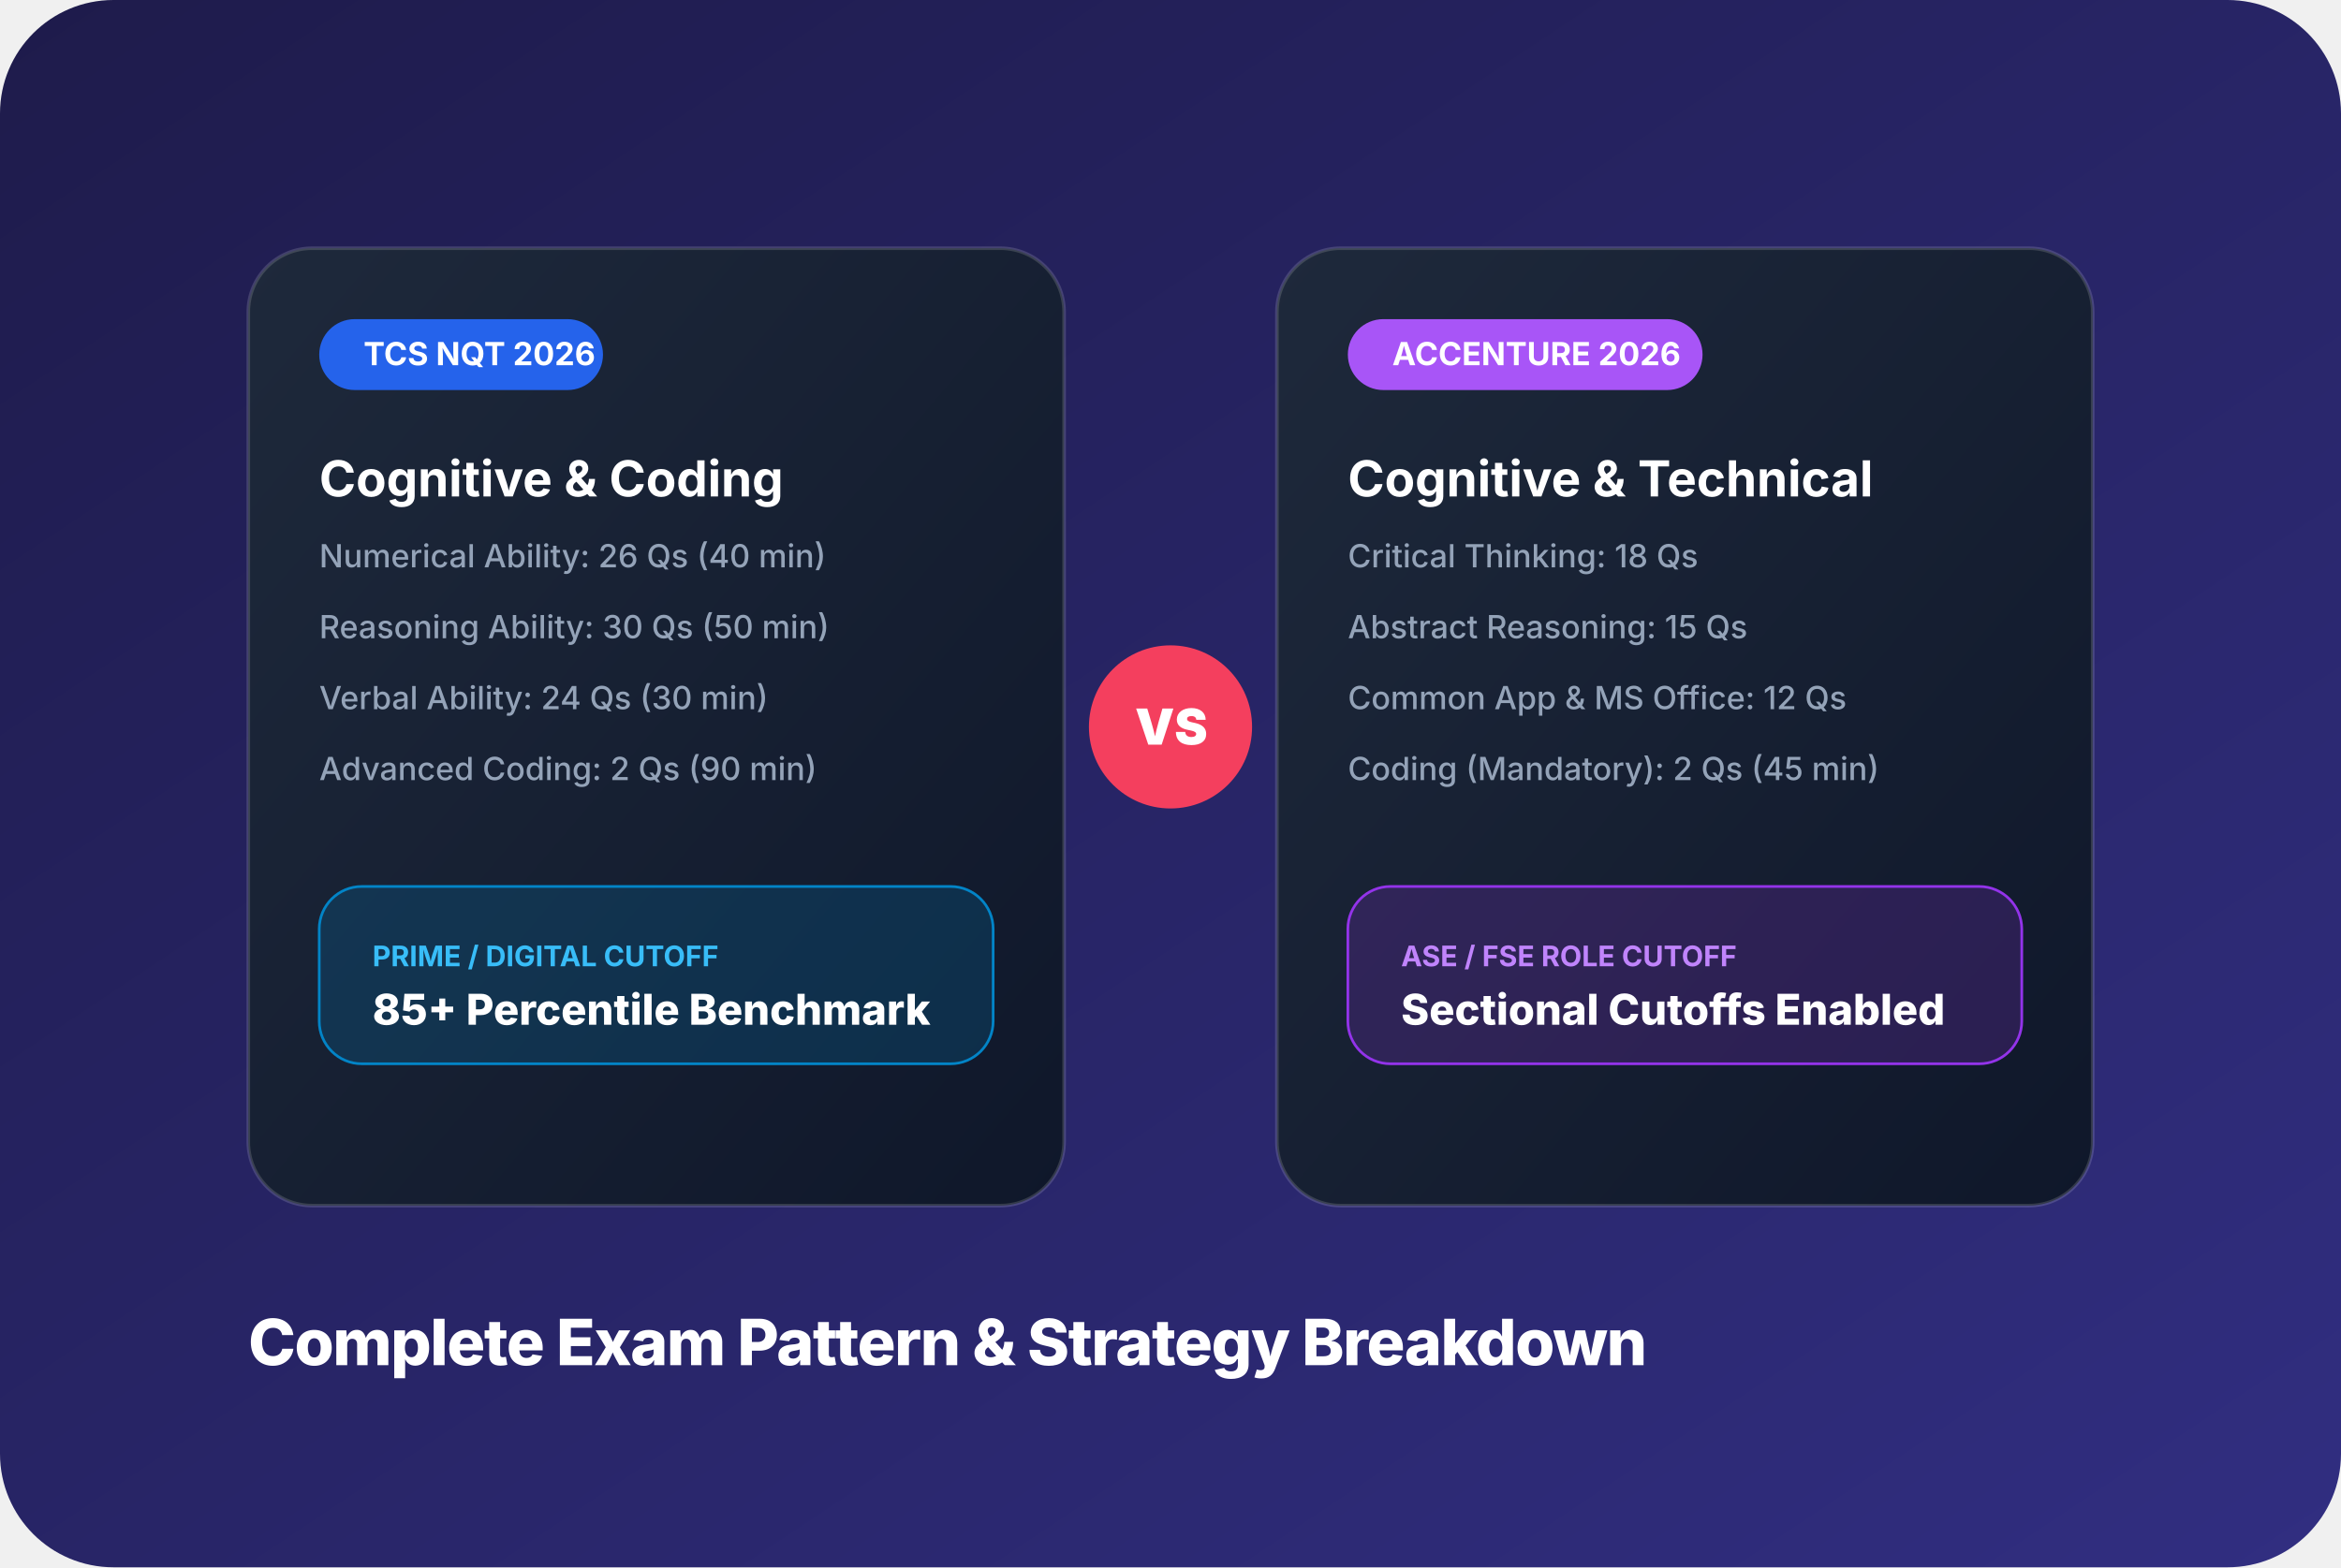
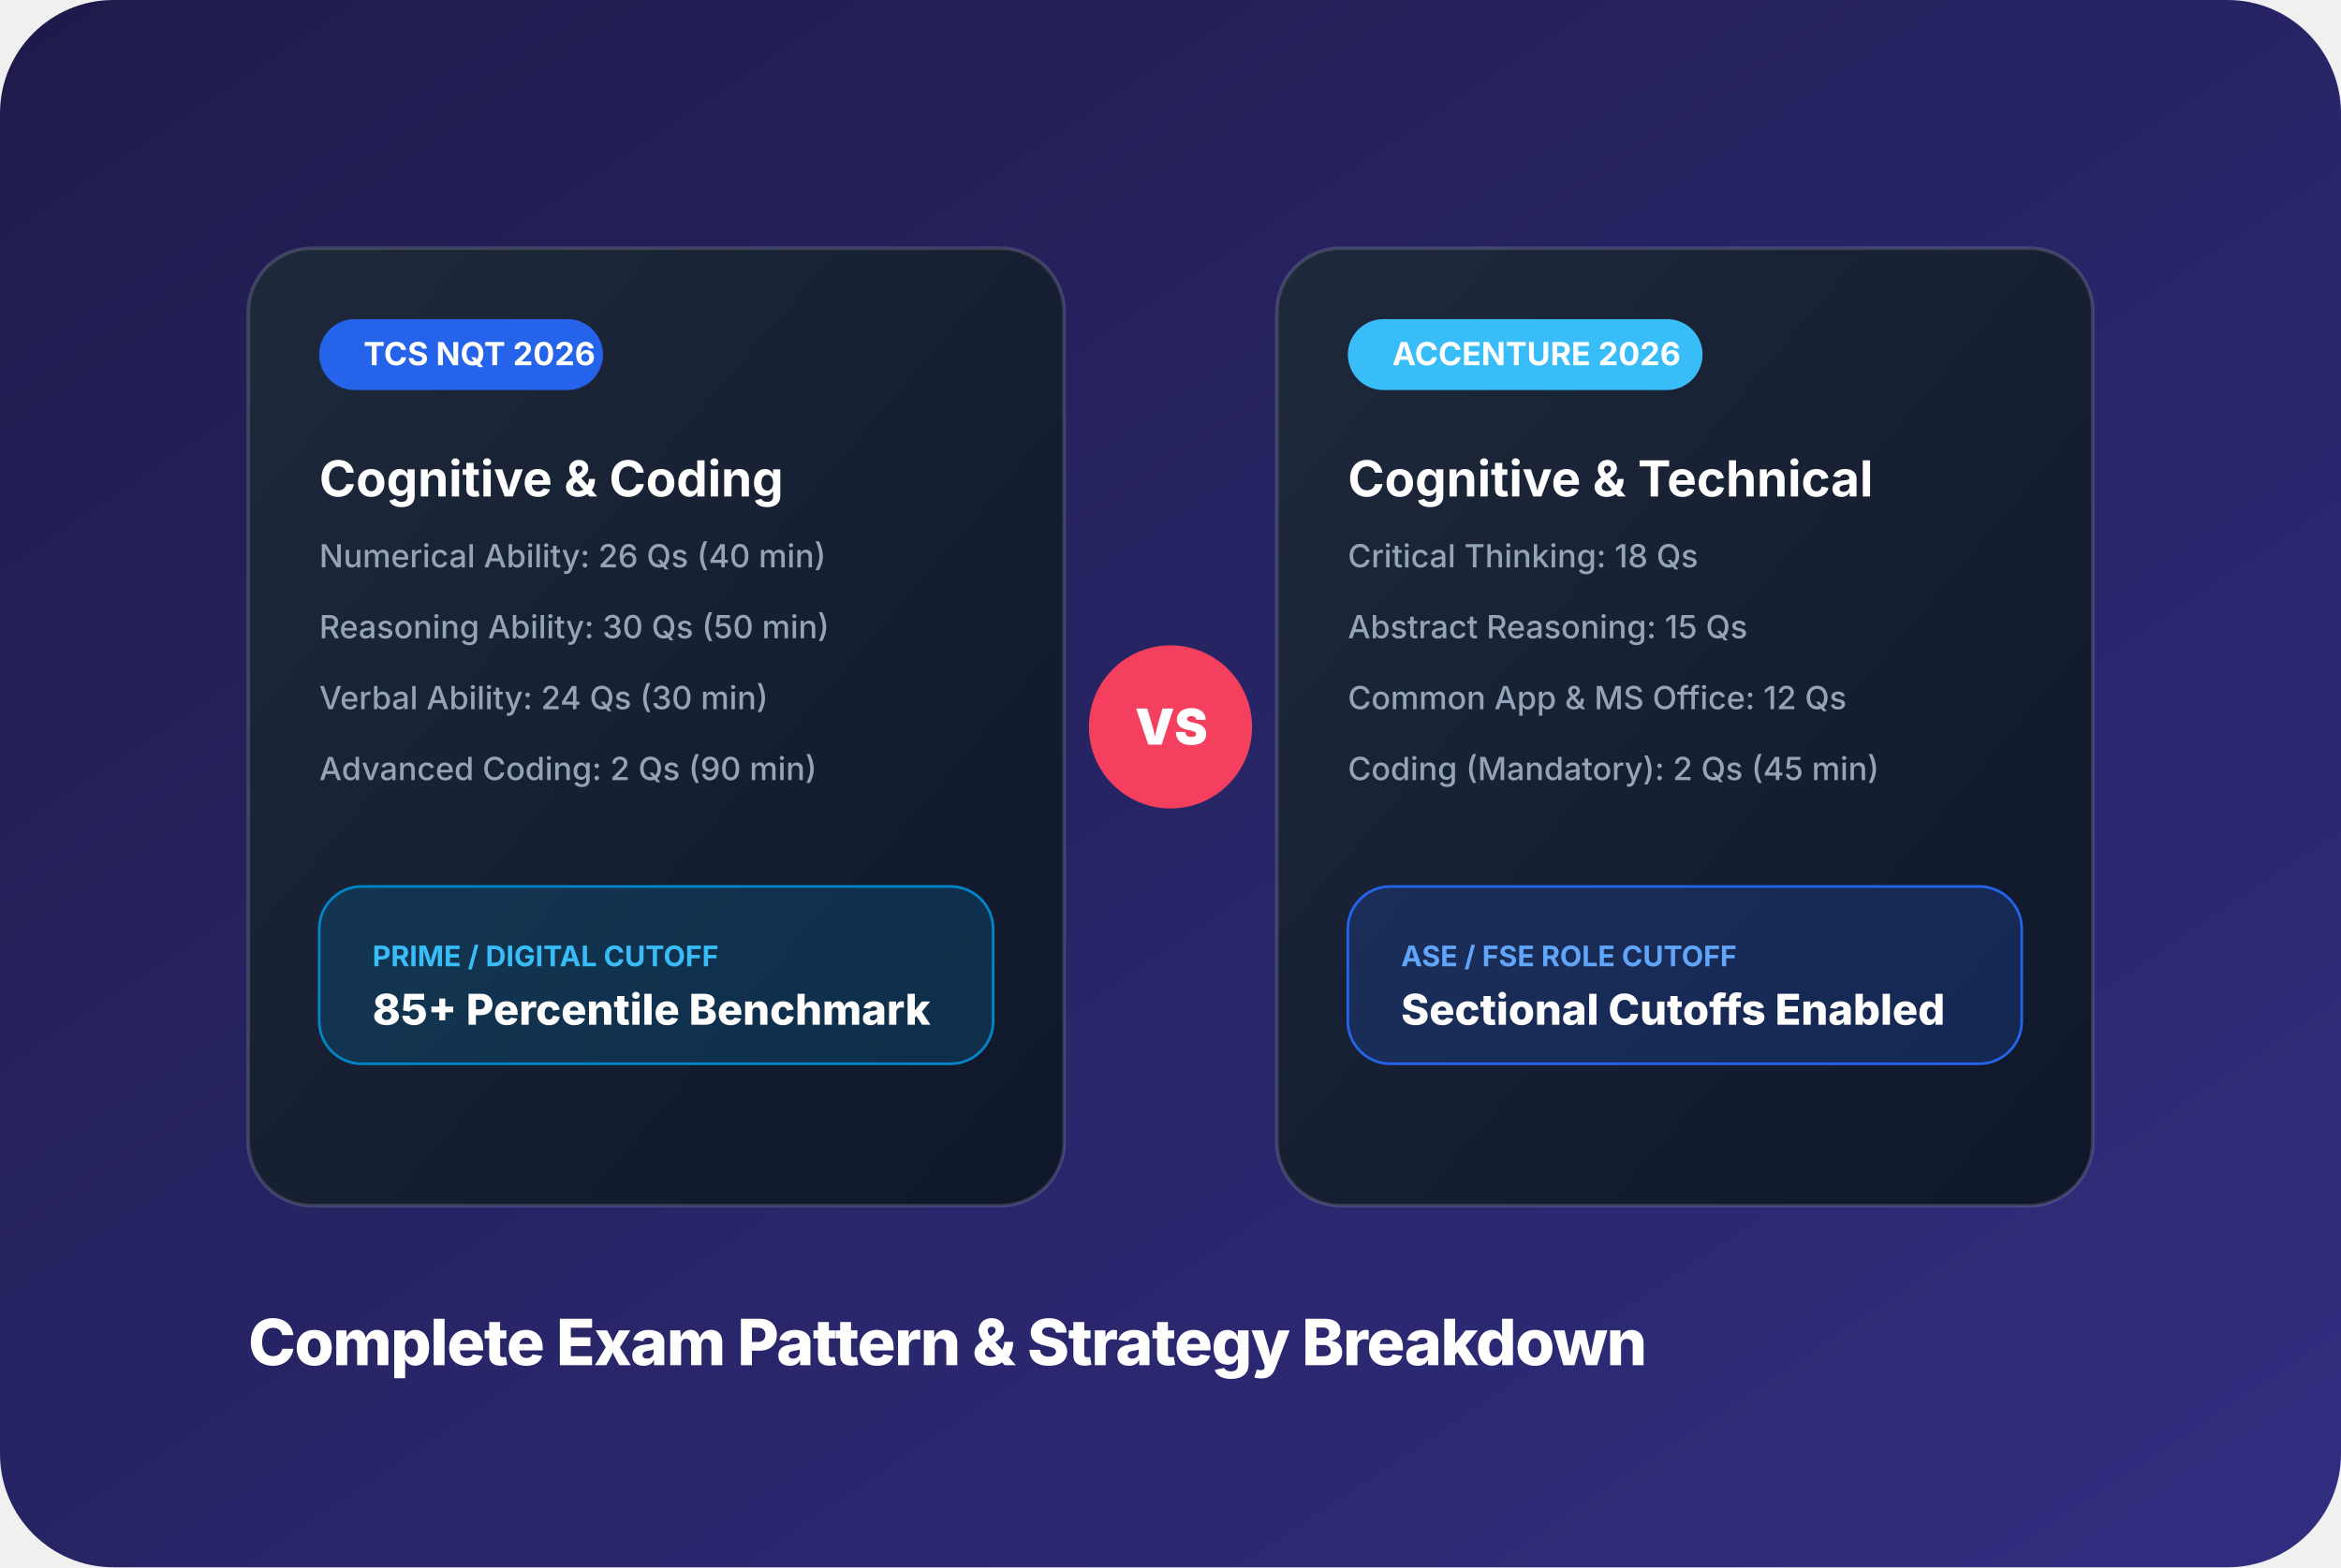
<svg xmlns="http://www.w3.org/2000/svg" viewBox="0 0 1320 884" width="1320" height="884" fill="none">
  <defs>
    <linearGradient id="bgTcs" x1="0" y1="0" x2="1" y2="1">
      <stop offset="0%" stop-color="#1E1B4B" />
      <stop offset="100%" stop-color="#312E81" />
    </linearGradient>
    <linearGradient id="vsCard1" x1="0" y1="0" x2="1" y2="1">
      <stop offset="0%" stop-color="#1E293B" />
      <stop offset="100%" stop-color="#0F172A" />
    </linearGradient>
  </defs>
  <rect width="1320" height="884" rx="64" fill="url(#bgTcs)" />
  <g transform="translate(140, 140)">
    <rect width="460" height="540" rx="36" fill="url(#vsCard1)" stroke="rgba(255,255,255,0.15)" stroke-width="2" />
    <rect x="40" y="40" width="160" height="40" rx="20" fill="#2563EB" />
    <text x="65" y="66" fill="#FFFFFF" font-family="-apple-system, BlinkMacSystemFont, 'Inter', sans-serif" font-size="18" font-weight="700">TCS NQT 2026</text>
    <text x="40" y="140" fill="#FFFFFF" font-family="-apple-system, BlinkMacSystemFont, 'Inter', sans-serif" font-size="28" font-weight="700">Cognitive &amp; Coding</text>
    <text x="40" y="180" fill="#94A3B8" font-family="-apple-system, BlinkMacSystemFont, 'Inter', sans-serif" font-size="18" font-weight="500">Numerical Ability: 26 Qs (40 min)</text>
    <text x="40" y="220" fill="#94A3B8" font-family="-apple-system, BlinkMacSystemFont, 'Inter', sans-serif" font-size="18" font-weight="500">Reasoning Ability: 30 Qs (50 min)</text>
    <text x="40" y="260" fill="#94A3B8" font-family="-apple-system, BlinkMacSystemFont, 'Inter', sans-serif" font-size="18" font-weight="500">Verbal Ability: 24 Qs (30 min)</text>
    <text x="40" y="300" fill="#94A3B8" font-family="-apple-system, BlinkMacSystemFont, 'Inter', sans-serif" font-size="18" font-weight="500">Advanced Coding: 2 Qs (90 min)</text>
    <rect x="40" y="360" width="380" height="100" rx="24" fill="#0284C7" fill-opacity="0.2" stroke="#0284C7" stroke-width="1.5" />
    <text x="70" y="405" fill="#38BDF8" font-family="-apple-system, BlinkMacSystemFont, 'Inter', sans-serif" font-size="16" font-weight="700">PRIME / DIGITAL CUTOFF</text>
    <text x="70" y="438" fill="#FFFFFF" font-family="-apple-system, BlinkMacSystemFont, 'Inter', sans-serif" font-size="24" font-weight="800">85+ Percentile Benchmark</text>
  </g>
  <circle cx="660" cy="410" r="46" fill="#F43F5E" />
  <text x="640" y="420" fill="#FFFFFF" font-family="-apple-system, BlinkMacSystemFont, 'Inter', sans-serif" font-size="28" font-weight="900">VS</text>
  <g transform="translate(720, 140)">
    <rect width="460" height="540" rx="36" fill="url(#vsCard1)" stroke="rgba(255,255,255,0.15)" stroke-width="2" />
-     <rect x="40" y="40" width="200" height="40" rx="20" fill="#A855F7" />
+     <rect x="40" y="40" width="200" height="40" rx="20" fill="#38BDF8" />
    <text x="65" y="66" fill="#FFFFFF" font-family="-apple-system, BlinkMacSystemFont, 'Inter', sans-serif" font-size="18" font-weight="700">ACCENTURE 2026</text>
    <text x="40" y="140" fill="#FFFFFF" font-family="-apple-system, BlinkMacSystemFont, 'Inter', sans-serif" font-size="28" font-weight="700">Cognitive &amp; Technical</text>
    <text x="40" y="180" fill="#94A3B8" font-family="-apple-system, BlinkMacSystemFont, 'Inter', sans-serif" font-size="18" font-weight="500">Critical Thinking: 18 Qs</text>
    <text x="40" y="220" fill="#94A3B8" font-family="-apple-system, BlinkMacSystemFont, 'Inter', sans-serif" font-size="18" font-weight="500">Abstract Reasoning: 15 Qs</text>
    <text x="40" y="260" fill="#94A3B8" font-family="-apple-system, BlinkMacSystemFont, 'Inter', sans-serif" font-size="18" font-weight="500">Common App &amp; MS Office: 12 Qs</text>
    <text x="40" y="300" fill="#94A3B8" font-family="-apple-system, BlinkMacSystemFont, 'Inter', sans-serif" font-size="18" font-weight="500">Coding (Mandatory): 2 Qs (45 min)</text>
-     <rect x="40" y="360" width="380" height="100" rx="24" fill="#9333EA" fill-opacity="0.2" stroke="#9333EA" stroke-width="1.5" />
-     <text x="70" y="405" fill="#C084FC" font-family="-apple-system, BlinkMacSystemFont, 'Inter', sans-serif" font-size="16" font-weight="700">ASE / FSE ROLE CUTOFF</text>
+     <rect x="40" y="360" width="380" height="100" rx="24" fill="#2563EB" fill-opacity="0.2" stroke="#2563EB" stroke-width="1.5" />
+     <text x="70" y="405" fill="#60A5FA" font-family="-apple-system, BlinkMacSystemFont, 'Inter', sans-serif" font-size="16" font-weight="700">ASE / FSE ROLE CUTOFF</text>
    <text x="70" y="438" fill="#FFFFFF" font-family="-apple-system, BlinkMacSystemFont, 'Inter', sans-serif" font-size="24" font-weight="800">Sectional Cutoffs Enabled</text>
  </g>
  <text x="140" y="770" fill="#FFFFFF" font-family="-apple-system, BlinkMacSystemFont, 'Inter', sans-serif" font-size="36" font-weight="800" letter-spacing="-0.02em">Complete Exam Pattern &amp; Strategy Breakdown</text>
</svg>
